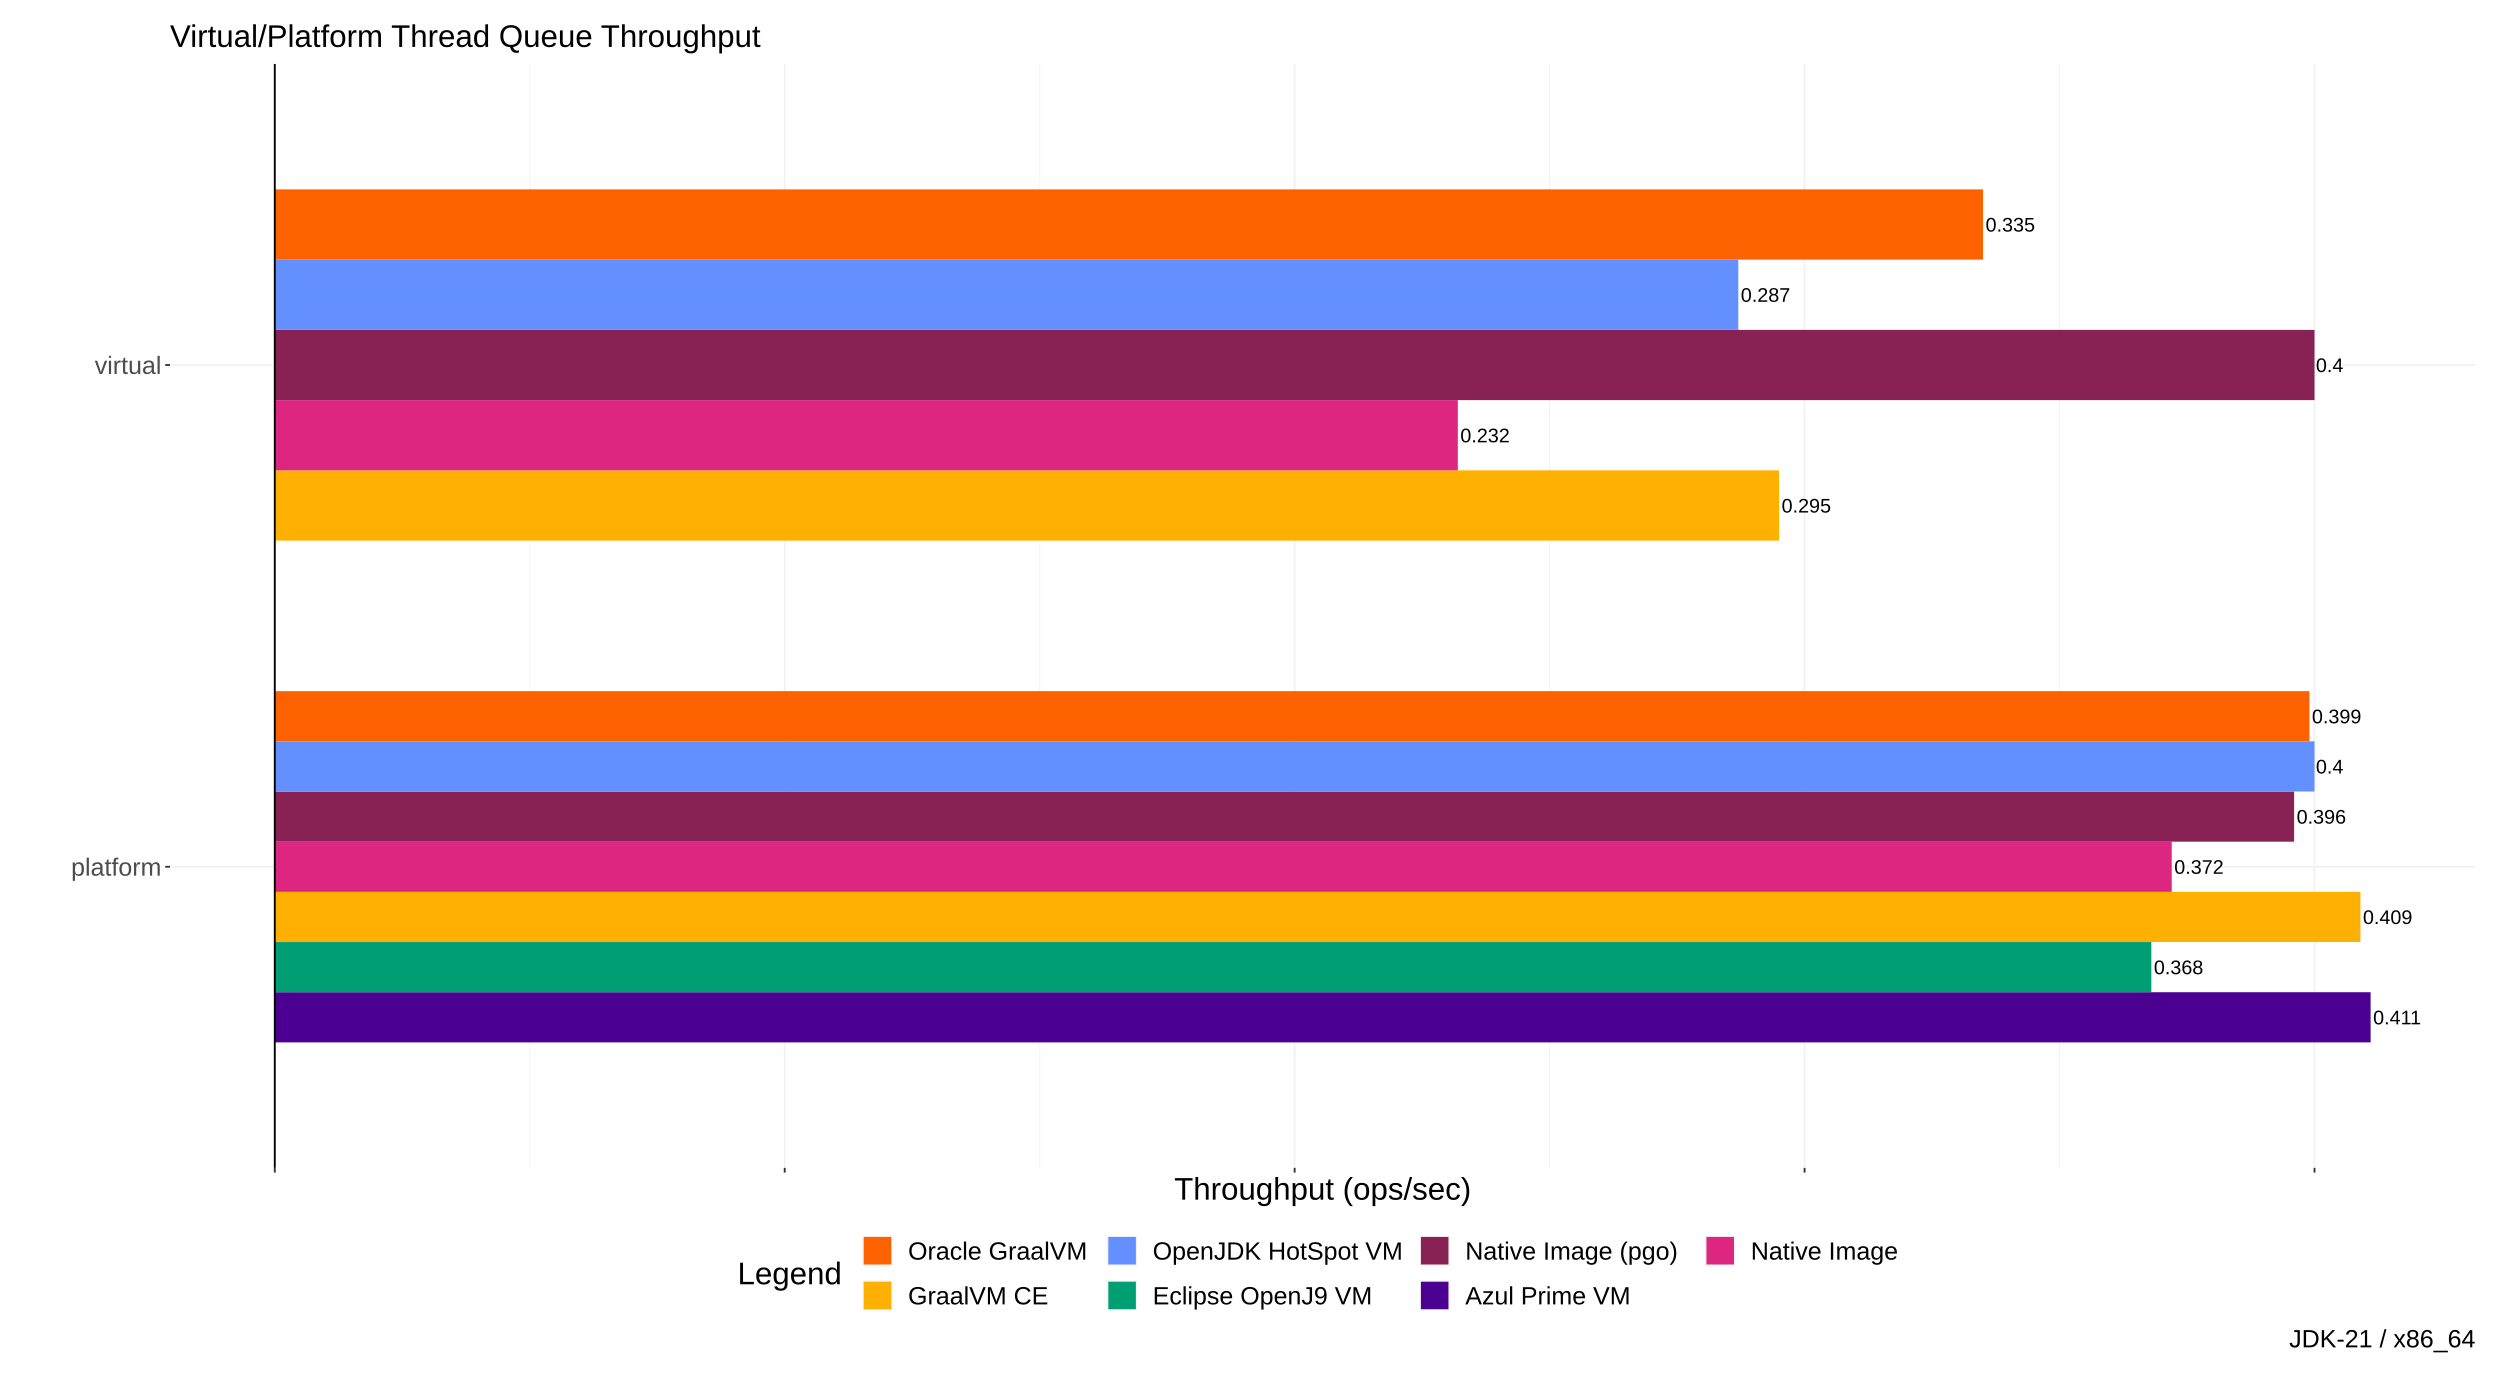
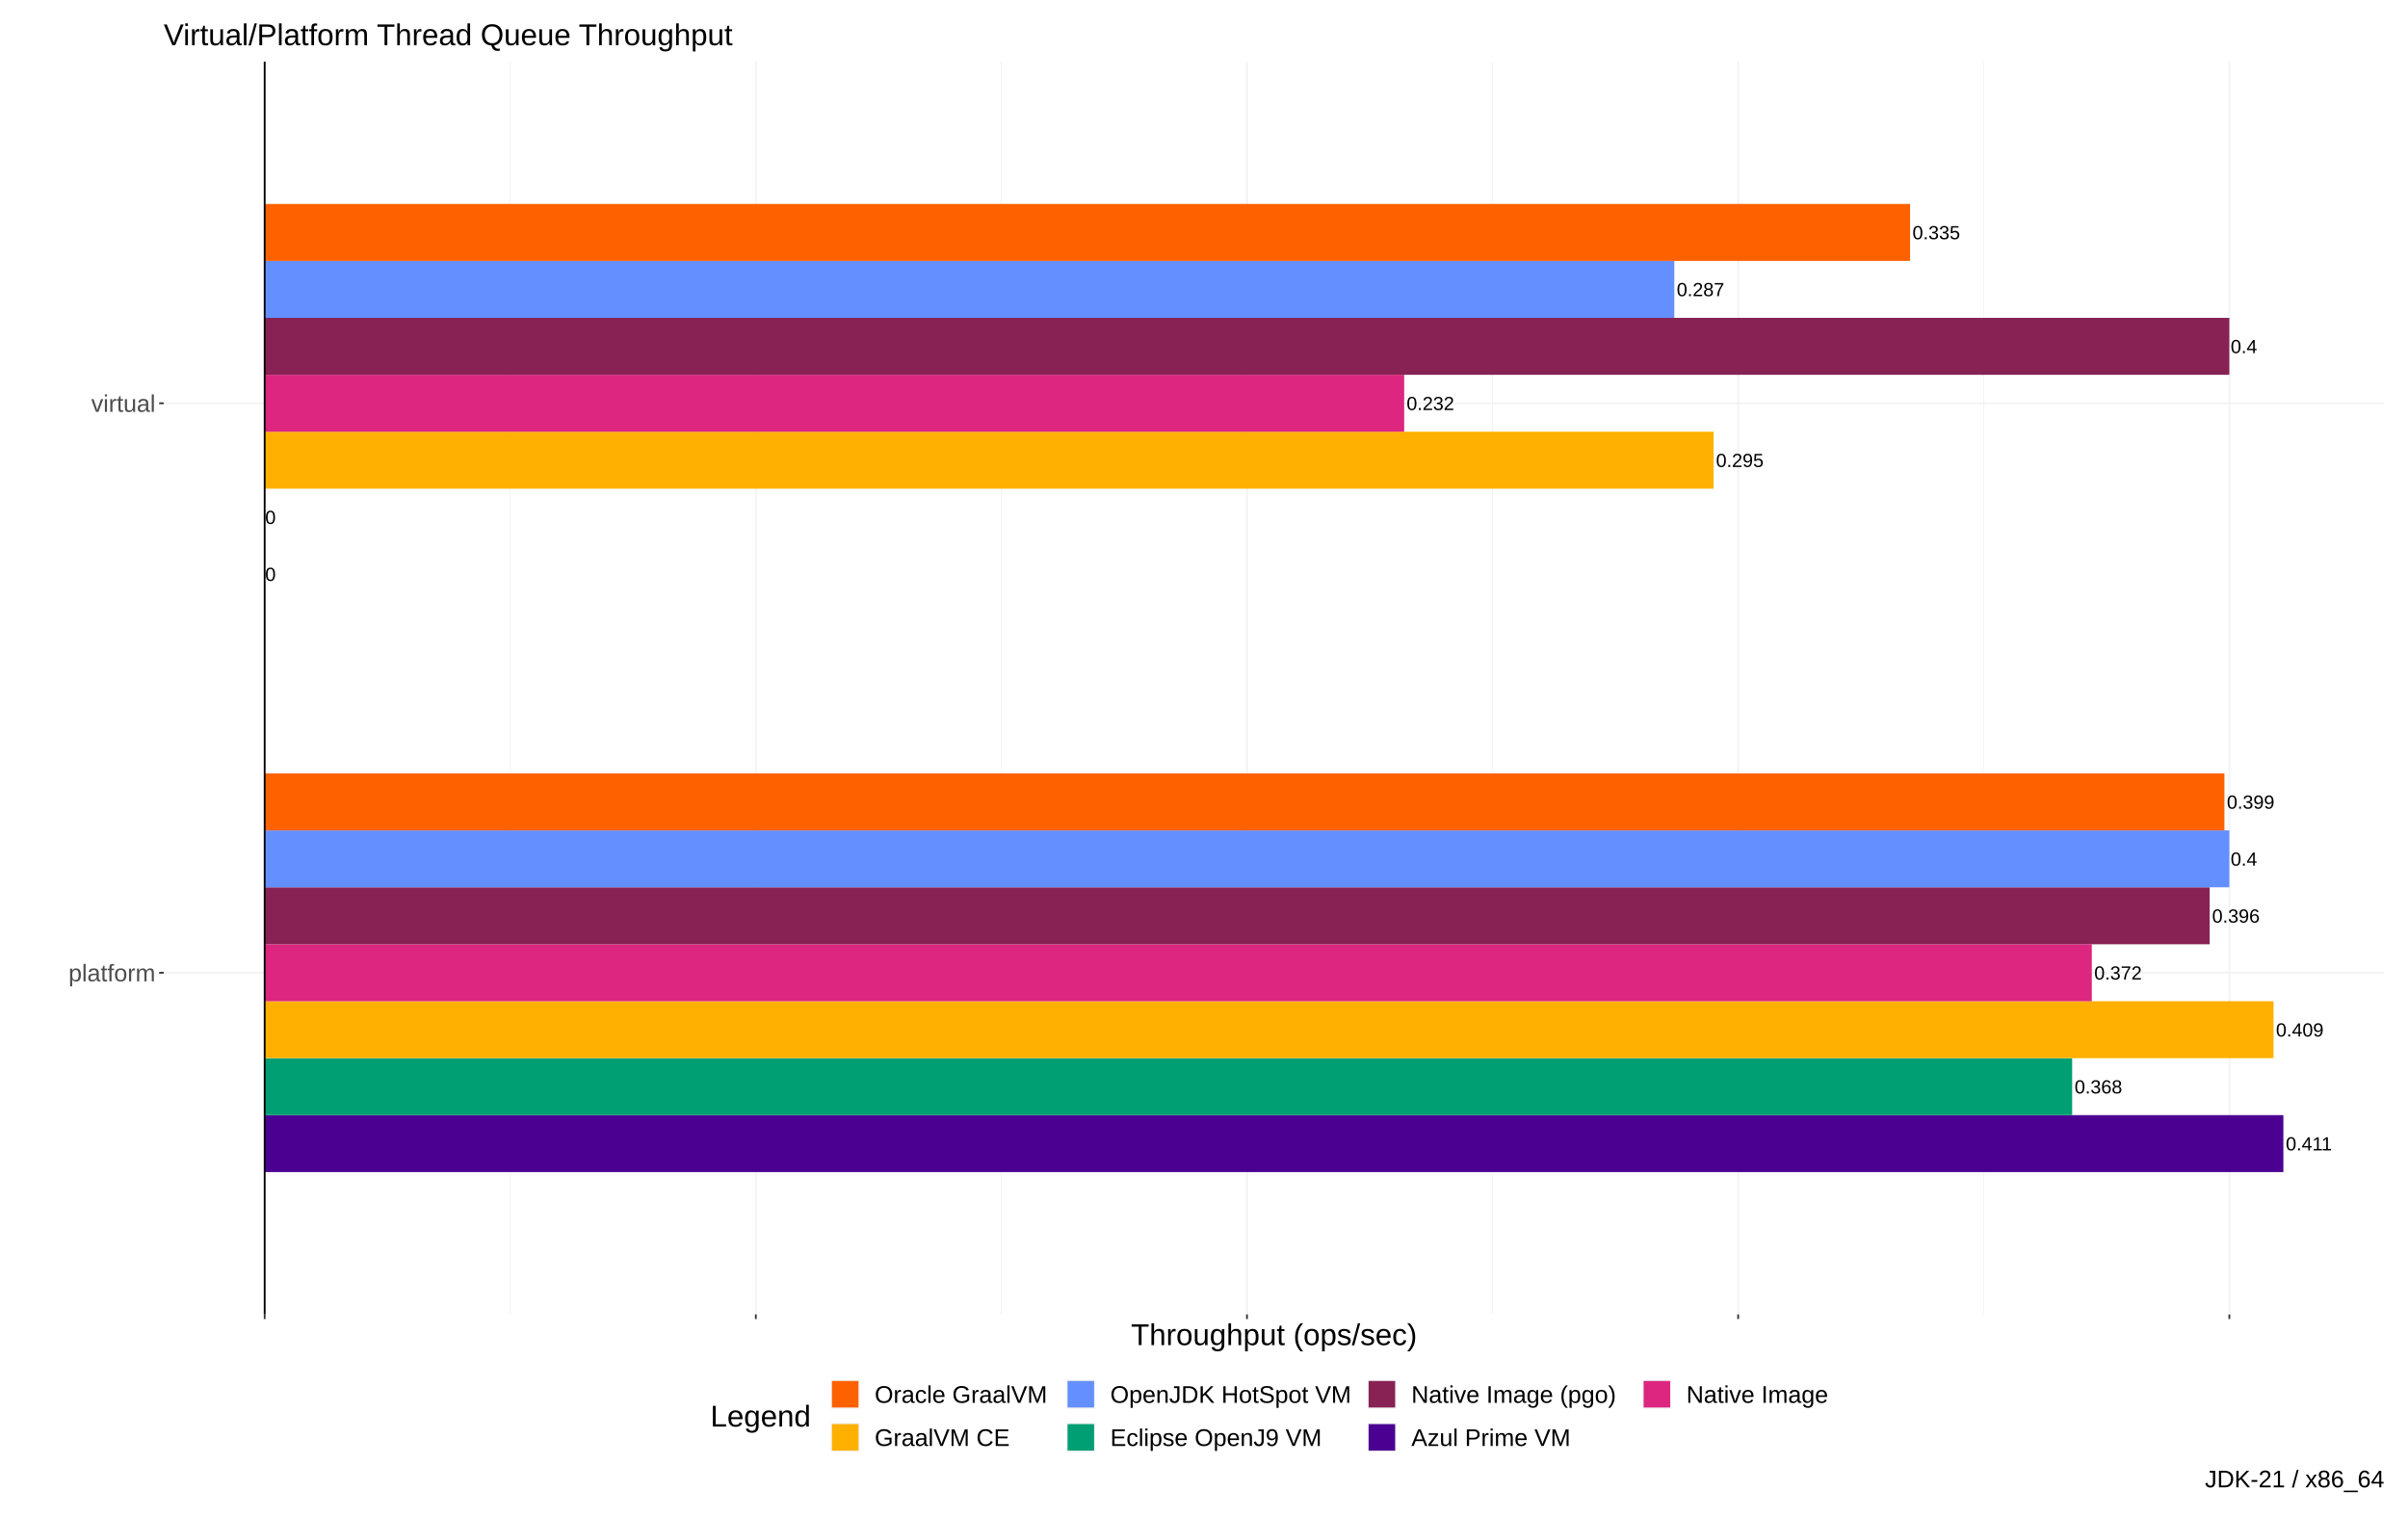
- <svg xmlns="http://www.w3.org/2000/svg" class="svglite" width="1440.00pt" height="793.70pt" viewBox="0 0 1440.00 793.70">
+ <svg xmlns="http://www.w3.org/2000/svg" class="svglite" width="1440.00pt" height="907.09pt" viewBox="0 0 1440.00 907.09">
  <defs>
    <style type="text/css">
    .svglite line, .svglite polyline, .svglite polygon, .svglite path, .svglite rect, .svglite circle {
      fill: none;
      stroke: #000000;
      stroke-linecap: round;
      stroke-linejoin: round;
      stroke-miterlimit: 10.00;
    }
    .svglite text {
      white-space: pre;
    }
  </style>
  </defs>
  <rect width="100%" height="100%" style="stroke: none; fill: #FFFFFF;" />
  <defs>
-     <clipPath id="cpMC4wMHwxNDQwLjAwfDAuMDB8NzkzLjcw">
-       <rect x="0.00" y="0.00" width="1440.00" height="793.70" />
+     <clipPath id="cpMC4wMHwxNDQwLjAwfDAuMDB8OTA3LjA5">
+       <rect x="0.00" y="0.00" width="1440.00" height="907.09" />
    </clipPath>
  </defs>
-   <g clip-path="url(#cpMC4wMHwxNDQwLjAwfDAuMDB8NzkzLjcw)">
-     <rect x="0.00" y="0.00" width="1440.00" height="793.70" style="stroke-width: 1.07; stroke: #FFFFFF; fill: #FFFFFF;" />
-     <rect x="97.91" y="36.82" width="1327.92" height="635.85" style="stroke-width: 1.07; stroke: none;" />
-     <polyline points="305.13,672.68 305.13,36.82 " style="stroke-width: 0.53; stroke: #F2F2F2; stroke-linecap: butt;" />
-     <polyline points="598.85,672.68 598.85,36.82 " style="stroke-width: 0.53; stroke: #F2F2F2; stroke-linecap: butt;" />
-     <polyline points="892.57,672.68 892.57,36.82 " style="stroke-width: 0.53; stroke: #F2F2F2; stroke-linecap: butt;" />
-     <polyline points="1186.30,672.68 1186.30,36.82 " style="stroke-width: 0.53; stroke: #F2F2F2; stroke-linecap: butt;" />
-     <polyline points="97.91,499.26 1425.83,499.26 " style="stroke-width: 1.07; stroke: #F2F2F2; stroke-linecap: butt;" />
-     <polyline points="97.91,210.24 1425.83,210.24 " style="stroke-width: 1.07; stroke: #F2F2F2; stroke-linecap: butt;" />
-     <polyline points="158.27,672.68 158.27,36.82 " style="stroke-width: 1.07; stroke: #F2F2F2; stroke-linecap: butt;" />
-     <polyline points="451.99,672.68 451.99,36.82 " style="stroke-width: 1.07; stroke: #F2F2F2; stroke-linecap: butt;" />
-     <polyline points="745.71,672.68 745.71,36.82 " style="stroke-width: 1.07; stroke: #F2F2F2; stroke-linecap: butt;" />
-     <polyline points="1039.43,672.68 1039.43,36.82 " style="stroke-width: 1.07; stroke: #F2F2F2; stroke-linecap: butt;" />
-     <polyline points="1333.16,672.68 1333.16,36.82 " style="stroke-width: 1.07; stroke: #F2F2F2; stroke-linecap: butt;" />
-     <rect x="158.27" y="571.52" width="1207.20" height="28.90" style="stroke-width: 1.07; stroke: none; stroke-linecap: butt; stroke-linejoin: miter; fill: #4B0092;" />
-     <rect x="158.27" y="542.62" width="1080.90" height="28.90" style="stroke-width: 1.07; stroke: none; stroke-linecap: butt; stroke-linejoin: miter; fill: #009E73;" />
-     <rect x="158.27" y="513.71" width="1201.33" height="28.90" style="stroke-width: 1.07; stroke: none; stroke-linecap: butt; stroke-linejoin: miter; fill: #FFB000;" />
-     <rect x="158.27" y="270.93" width="866.48" height="40.46" style="stroke-width: 1.07; stroke: none; stroke-linecap: butt; stroke-linejoin: miter; fill: #FFB000;" />
-     <rect x="158.27" y="230.47" width="681.44" height="40.46" style="stroke-width: 1.07; stroke: none; stroke-linecap: butt; stroke-linejoin: miter; fill: #DC267F;" />
-     <rect x="158.27" y="484.81" width="1092.65" height="28.90" style="stroke-width: 1.07; stroke: none; stroke-linecap: butt; stroke-linejoin: miter; fill: #DC267F;" />
-     <rect x="158.27" y="455.91" width="1163.14" height="28.90" style="stroke-width: 1.07; stroke: none; stroke-linecap: butt; stroke-linejoin: miter; fill: #882255;" />
-     <rect x="158.27" y="190.01" width="1174.89" height="40.46" style="stroke-width: 1.07; stroke: none; stroke-linecap: butt; stroke-linejoin: miter; fill: #882255;" />
-     <rect x="158.27" y="149.54" width="842.98" height="40.46" style="stroke-width: 1.07; stroke: none; stroke-linecap: butt; stroke-linejoin: miter; fill: #648FFF;" />
-     <rect x="158.27" y="427.01" width="1174.89" height="28.90" style="stroke-width: 1.07; stroke: none; stroke-linecap: butt; stroke-linejoin: miter; fill: #648FFF;" />
-     <rect x="158.27" y="109.08" width="983.97" height="40.46" style="stroke-width: 1.07; stroke: none; stroke-linecap: butt; stroke-linejoin: miter; fill: #FE6100;" />
-     <rect x="158.27" y="398.10" width="1171.95" height="28.90" style="stroke-width: 1.07; stroke: none; stroke-linecap: butt; stroke-linejoin: miter; fill: #FE6100;" />
-     <text x="1366.92" y="590.03" style="font-size: 11.38px; font-family: &quot;Liberation Sans&quot;;" textLength="29.08px" lengthAdjust="spacingAndGlyphs">0.411</text>
-     <text x="1240.62" y="561.13" style="font-size: 11.38px; font-family: &quot;Liberation Sans&quot;;" textLength="29.08px" lengthAdjust="spacingAndGlyphs">0.368</text>
-     <text x="1361.05" y="532.23" style="font-size: 11.38px; font-family: &quot;Liberation Sans&quot;;" textLength="29.08px" lengthAdjust="spacingAndGlyphs">0.409</text>
-     <text x="1026.20" y="295.23" style="font-size: 11.38px; font-family: &quot;Liberation Sans&quot;;" textLength="29.08px" lengthAdjust="spacingAndGlyphs">0.295</text>
-     <text x="841.16" y="254.77" style="font-size: 11.38px; font-family: &quot;Liberation Sans&quot;;" textLength="29.08px" lengthAdjust="spacingAndGlyphs">0.232</text>
-     <text x="1252.37" y="503.33" style="font-size: 11.38px; font-family: &quot;Liberation Sans&quot;;" textLength="29.08px" lengthAdjust="spacingAndGlyphs">0.372</text>
-     <text x="1322.86" y="474.42" style="font-size: 11.38px; font-family: &quot;Liberation Sans&quot;;" textLength="29.08px" lengthAdjust="spacingAndGlyphs">0.396</text>
-     <text x="1333.96" y="214.30" style="font-size: 11.38px; font-family: &quot;Liberation Sans&quot;;" textLength="16.06px" lengthAdjust="spacingAndGlyphs">0.4</text>
-     <text x="1002.70" y="173.84" style="font-size: 11.38px; font-family: &quot;Liberation Sans&quot;;" textLength="29.08px" lengthAdjust="spacingAndGlyphs">0.287</text>
-     <text x="1333.96" y="445.52" style="font-size: 11.38px; font-family: &quot;Liberation Sans&quot;;" textLength="16.06px" lengthAdjust="spacingAndGlyphs">0.4</text>
-     <text x="1143.69" y="133.38" style="font-size: 11.38px; font-family: &quot;Liberation Sans&quot;;" textLength="29.08px" lengthAdjust="spacingAndGlyphs">0.335</text>
-     <text x="1331.67" y="416.62" style="font-size: 11.38px; font-family: &quot;Liberation Sans&quot;;" textLength="29.08px" lengthAdjust="spacingAndGlyphs">0.399</text>
-     <line x1="158.27" y1="672.68" x2="158.27" y2="36.82" style="stroke-width: 1.07; stroke-linecap: butt;" />
-     <text x="92.97" y="504.40" text-anchor="end" style="font-size: 14.40px;fill: #4D4D4D; font-family: &quot;Liberation Sans&quot;;" textLength="58.89px" lengthAdjust="spacingAndGlyphs">platform</text>
-     <text x="92.97" y="215.38" text-anchor="end" style="font-size: 14.40px;fill: #4D4D4D; font-family: &quot;Liberation Sans&quot;;" textLength="42.84px" lengthAdjust="spacingAndGlyphs">virtual</text>
-     <polyline points="95.17,499.26 97.91,499.26 " style="stroke-width: 1.07; stroke: #333333; stroke-linecap: butt;" />
-     <polyline points="95.17,210.24 97.91,210.24 " style="stroke-width: 1.07; stroke: #333333; stroke-linecap: butt;" />
-     <polyline points="158.27,675.42 158.27,672.68 " style="stroke-width: 1.07; stroke: #333333; stroke-linecap: butt;" />
-     <polyline points="451.99,675.42 451.99,672.68 " style="stroke-width: 1.07; stroke: #333333; stroke-linecap: butt;" />
-     <polyline points="745.71,675.42 745.71,672.68 " style="stroke-width: 1.07; stroke: #333333; stroke-linecap: butt;" />
-     <polyline points="1039.43,675.42 1039.43,672.68 " style="stroke-width: 1.07; stroke: #333333; stroke-linecap: butt;" />
-     <polyline points="1333.16,675.42 1333.16,672.68 " style="stroke-width: 1.07; stroke: #333333; stroke-linecap: butt;" />
-     <text x="761.87" y="691.01" text-anchor="middle" style="font-size: 18.00px; font-family: &quot;Liberation Sans&quot;;" textLength="181.67px" lengthAdjust="spacingAndGlyphs">Throughput (ops/sec)</text>
-     <rect x="419.35" y="706.29" width="685.04" height="54.02" style="stroke-width: 1.07; stroke: none; fill: #FFFFFF;" />
-     <text x="424.82" y="739.73" style="font-size: 18.00px; font-family: &quot;Liberation Sans&quot;;" textLength="63.01px" lengthAdjust="spacingAndGlyphs">Legend</text>
-     <rect x="496.80" y="711.77" width="17.28" height="17.28" style="stroke-width: 1.07; stroke: none; fill: #F2F2F2;" />
-     <rect x="497.51" y="712.48" width="15.86" height="15.86" style="stroke-width: 1.07; stroke: none; stroke-linecap: butt; stroke-linejoin: miter; fill: #FE6100;" />
-     <rect x="637.70" y="711.77" width="17.28" height="17.28" style="stroke-width: 1.07; stroke: none; fill: #F2F2F2;" />
-     <rect x="638.41" y="712.48" width="15.86" height="15.86" style="stroke-width: 1.07; stroke: none; stroke-linecap: butt; stroke-linejoin: miter; fill: #648FFF;" />
-     <rect x="817.74" y="711.77" width="17.28" height="17.28" style="stroke-width: 1.07; stroke: none; fill: #F2F2F2;" />
-     <rect x="818.45" y="712.48" width="15.86" height="15.86" style="stroke-width: 1.07; stroke: none; stroke-linecap: butt; stroke-linejoin: miter; fill: #882255;" />
-     <rect x="982.20" y="711.77" width="17.28" height="17.28" style="stroke-width: 1.07; stroke: none; fill: #F2F2F2;" />
-     <rect x="982.91" y="712.48" width="15.86" height="15.86" style="stroke-width: 1.07; stroke: none; stroke-linecap: butt; stroke-linejoin: miter; fill: #DC267F;" />
-     <rect x="496.80" y="737.55" width="17.28" height="17.28" style="stroke-width: 1.07; stroke: none; fill: #F2F2F2;" />
-     <rect x="497.51" y="738.26" width="15.86" height="15.86" style="stroke-width: 1.07; stroke: none; stroke-linecap: butt; stroke-linejoin: miter; fill: #FFB000;" />
-     <rect x="637.70" y="737.55" width="17.28" height="17.28" style="stroke-width: 1.07; stroke: none; fill: #F2F2F2;" />
-     <rect x="638.41" y="738.26" width="15.86" height="15.86" style="stroke-width: 1.07; stroke: none; stroke-linecap: butt; stroke-linejoin: miter; fill: #009E73;" />
-     <rect x="817.74" y="737.55" width="17.28" height="17.28" style="stroke-width: 1.07; stroke: none; fill: #F2F2F2;" />
-     <rect x="818.45" y="738.26" width="15.86" height="15.86" style="stroke-width: 1.07; stroke: none; stroke-linecap: butt; stroke-linejoin: miter; fill: #4B0092;" />
-     <text x="523.04" y="725.55" style="font-size: 14.40px; font-family: &quot;Liberation Sans&quot;;" textLength="105.69px" lengthAdjust="spacingAndGlyphs">Oracle GraalVM</text>
-     <text x="663.95" y="725.55" style="font-size: 14.40px; font-family: &quot;Liberation Sans&quot;;" textLength="144.83px" lengthAdjust="spacingAndGlyphs">OpenJDK HotSpot VM</text>
-     <text x="843.99" y="725.55" style="font-size: 14.40px; font-family: &quot;Liberation Sans&quot;;" textLength="129.25px" lengthAdjust="spacingAndGlyphs">Native Image (pgo)</text>
-     <text x="1008.45" y="725.55" style="font-size: 14.40px; font-family: &quot;Liberation Sans&quot;;" textLength="90.46px" lengthAdjust="spacingAndGlyphs">Native Image</text>
-     <text x="523.04" y="751.33" style="font-size: 14.40px; font-family: &quot;Liberation Sans&quot;;" textLength="78.80px" lengthAdjust="spacingAndGlyphs">GraalVM CE</text>
-     <text x="663.95" y="751.33" style="font-size: 14.40px; font-family: &quot;Liberation Sans&quot;;" textLength="124.62px" lengthAdjust="spacingAndGlyphs">Eclipse OpenJ9 VM</text>
-     <text x="843.99" y="751.33" style="font-size: 14.40px; font-family: &quot;Liberation Sans&quot;;" textLength="97.67px" lengthAdjust="spacingAndGlyphs">Azul Prime VM</text>
+   <g clip-path="url(#cpMC4wMHwxNDQwLjAwfDAuMDB8OTA3LjA5)">
+     <rect x="0.00" y="0.00" width="1440.00" height="907.09" style="stroke-width: 1.07; stroke: #FFFFFF; fill: #FFFFFF;" />
+     <rect x="97.91" y="36.82" width="1327.92" height="749.24" style="stroke-width: 1.07; stroke: none;" />
+     <polyline points="305.13,786.06 305.13,36.82 " style="stroke-width: 0.53; stroke: #F2F2F2; stroke-linecap: butt;" />
+     <polyline points="598.85,786.06 598.85,36.82 " style="stroke-width: 0.53; stroke: #F2F2F2; stroke-linecap: butt;" />
+     <polyline points="892.57,786.06 892.57,36.82 " style="stroke-width: 0.53; stroke: #F2F2F2; stroke-linecap: butt;" />
+     <polyline points="1186.30,786.06 1186.30,36.82 " style="stroke-width: 0.53; stroke: #F2F2F2; stroke-linecap: butt;" />
+     <polyline points="97.91,581.73 1425.83,581.73 " style="stroke-width: 1.07; stroke: #F2F2F2; stroke-linecap: butt;" />
+     <polyline points="97.91,241.16 1425.83,241.16 " style="stroke-width: 1.07; stroke: #F2F2F2; stroke-linecap: butt;" />
+     <polyline points="158.27,786.06 158.27,36.82 " style="stroke-width: 1.07; stroke: #F2F2F2; stroke-linecap: butt;" />
+     <polyline points="451.99,786.06 451.99,36.82 " style="stroke-width: 1.07; stroke: #F2F2F2; stroke-linecap: butt;" />
+     <polyline points="745.71,786.06 745.71,36.82 " style="stroke-width: 1.07; stroke: #F2F2F2; stroke-linecap: butt;" />
+     <polyline points="1039.43,786.06 1039.43,36.82 " style="stroke-width: 1.07; stroke: #F2F2F2; stroke-linecap: butt;" />
+     <polyline points="1333.16,786.06 1333.16,36.82 " style="stroke-width: 1.07; stroke: #F2F2F2; stroke-linecap: butt;" />
+     <rect x="158.27" y="326.30" width="0.00" height="34.06" style="stroke-width: 1.07; stroke: none; stroke-linecap: butt; stroke-linejoin: miter; fill: #4B0092;" />
+     <rect x="158.27" y="666.87" width="1207.20" height="34.06" style="stroke-width: 1.07; stroke: none; stroke-linecap: butt; stroke-linejoin: miter; fill: #4B0092;" />
+     <rect x="158.27" y="632.81" width="1080.90" height="34.06" style="stroke-width: 1.07; stroke: none; stroke-linecap: butt; stroke-linejoin: miter; fill: #009E73;" />
+     <rect x="158.27" y="292.25" width="0.00" height="34.06" style="stroke-width: 1.07; stroke: none; stroke-linecap: butt; stroke-linejoin: miter; fill: #009E73;" />
+     <rect x="158.27" y="598.75" width="1201.33" height="34.06" style="stroke-width: 1.07; stroke: none; stroke-linecap: butt; stroke-linejoin: miter; fill: #FFB000;" />
+     <rect x="158.27" y="258.19" width="866.48" height="34.06" style="stroke-width: 1.07; stroke: none; stroke-linecap: butt; stroke-linejoin: miter; fill: #FFB000;" />
+     <rect x="158.27" y="224.13" width="681.44" height="34.06" style="stroke-width: 1.07; stroke: none; stroke-linecap: butt; stroke-linejoin: miter; fill: #DC267F;" />
+     <rect x="158.27" y="564.70" width="1092.65" height="34.06" style="stroke-width: 1.07; stroke: none; stroke-linecap: butt; stroke-linejoin: miter; fill: #DC267F;" />
+     <rect x="158.27" y="530.64" width="1163.14" height="34.06" style="stroke-width: 1.07; stroke: none; stroke-linecap: butt; stroke-linejoin: miter; fill: #882255;" />
+     <rect x="158.27" y="190.08" width="1174.89" height="34.06" style="stroke-width: 1.07; stroke: none; stroke-linecap: butt; stroke-linejoin: miter; fill: #882255;" />
+     <rect x="158.27" y="156.02" width="842.98" height="34.06" style="stroke-width: 1.07; stroke: none; stroke-linecap: butt; stroke-linejoin: miter; fill: #648FFF;" />
+     <rect x="158.27" y="496.58" width="1174.89" height="34.06" style="stroke-width: 1.07; stroke: none; stroke-linecap: butt; stroke-linejoin: miter; fill: #648FFF;" />
+     <rect x="158.27" y="121.97" width="983.97" height="34.06" style="stroke-width: 1.07; stroke: none; stroke-linecap: butt; stroke-linejoin: miter; fill: #FE6100;" />
+     <rect x="158.27" y="462.53" width="1171.95" height="34.06" style="stroke-width: 1.07; stroke: none; stroke-linecap: butt; stroke-linejoin: miter; fill: #FE6100;" />
+     <text x="158.59" y="347.40" style="font-size: 11.38px; font-family: &quot;Liberation Sans&quot;;" textLength="6.51px" lengthAdjust="spacingAndGlyphs">0</text>
+     <text x="1366.92" y="687.96" style="font-size: 11.38px; font-family: &quot;Liberation Sans&quot;;" textLength="29.08px" lengthAdjust="spacingAndGlyphs">0.411</text>
+     <text x="1240.62" y="653.90" style="font-size: 11.38px; font-family: &quot;Liberation Sans&quot;;" textLength="29.08px" lengthAdjust="spacingAndGlyphs">0.368</text>
+     <text x="158.59" y="313.34" style="font-size: 11.38px; font-family: &quot;Liberation Sans&quot;;" textLength="6.51px" lengthAdjust="spacingAndGlyphs">0</text>
+     <text x="1361.05" y="619.85" style="font-size: 11.38px; font-family: &quot;Liberation Sans&quot;;" textLength="29.08px" lengthAdjust="spacingAndGlyphs">0.409</text>
+     <text x="1026.20" y="279.28" style="font-size: 11.38px; font-family: &quot;Liberation Sans&quot;;" textLength="29.08px" lengthAdjust="spacingAndGlyphs">0.295</text>
+     <text x="841.16" y="245.23" style="font-size: 11.38px; font-family: &quot;Liberation Sans&quot;;" textLength="29.08px" lengthAdjust="spacingAndGlyphs">0.232</text>
+     <text x="1252.37" y="585.79" style="font-size: 11.38px; font-family: &quot;Liberation Sans&quot;;" textLength="29.08px" lengthAdjust="spacingAndGlyphs">0.372</text>
+     <text x="1322.86" y="551.73" style="font-size: 11.38px; font-family: &quot;Liberation Sans&quot;;" textLength="29.08px" lengthAdjust="spacingAndGlyphs">0.396</text>
+     <text x="1333.96" y="211.17" style="font-size: 11.38px; font-family: &quot;Liberation Sans&quot;;" textLength="16.06px" lengthAdjust="spacingAndGlyphs">0.4</text>
+     <text x="1002.70" y="177.11" style="font-size: 11.38px; font-family: &quot;Liberation Sans&quot;;" textLength="29.08px" lengthAdjust="spacingAndGlyphs">0.287</text>
+     <text x="1333.96" y="517.68" style="font-size: 11.38px; font-family: &quot;Liberation Sans&quot;;" textLength="16.06px" lengthAdjust="spacingAndGlyphs">0.4</text>
+     <text x="1143.69" y="143.06" style="font-size: 11.38px; font-family: &quot;Liberation Sans&quot;;" textLength="29.08px" lengthAdjust="spacingAndGlyphs">0.335</text>
+     <text x="1331.67" y="483.62" style="font-size: 11.38px; font-family: &quot;Liberation Sans&quot;;" textLength="29.08px" lengthAdjust="spacingAndGlyphs">0.399</text>
+     <line x1="158.27" y1="786.06" x2="158.27" y2="36.82" style="stroke-width: 1.07; stroke-linecap: butt;" />
+     <text x="92.97" y="586.87" text-anchor="end" style="font-size: 14.40px;fill: #4D4D4D; font-family: &quot;Liberation Sans&quot;;" textLength="58.89px" lengthAdjust="spacingAndGlyphs">platform</text>
+     <text x="92.97" y="246.30" text-anchor="end" style="font-size: 14.40px;fill: #4D4D4D; font-family: &quot;Liberation Sans&quot;;" textLength="42.84px" lengthAdjust="spacingAndGlyphs">virtual</text>
+     <polyline points="95.17,581.73 97.91,581.73 " style="stroke-width: 1.07; stroke: #333333; stroke-linecap: butt;" />
+     <polyline points="95.17,241.16 97.91,241.16 " style="stroke-width: 1.07; stroke: #333333; stroke-linecap: butt;" />
+     <polyline points="158.27,788.80 158.27,786.06 " style="stroke-width: 1.07; stroke: #333333; stroke-linecap: butt;" />
+     <polyline points="451.99,788.80 451.99,786.06 " style="stroke-width: 1.07; stroke: #333333; stroke-linecap: butt;" />
+     <polyline points="745.71,788.80 745.71,786.06 " style="stroke-width: 1.07; stroke: #333333; stroke-linecap: butt;" />
+     <polyline points="1039.43,788.80 1039.43,786.06 " style="stroke-width: 1.07; stroke: #333333; stroke-linecap: butt;" />
+     <polyline points="1333.16,788.80 1333.16,786.06 " style="stroke-width: 1.07; stroke: #333333; stroke-linecap: butt;" />
+     <text x="761.87" y="804.39" text-anchor="middle" style="font-size: 18.00px; font-family: &quot;Liberation Sans&quot;;" textLength="181.67px" lengthAdjust="spacingAndGlyphs">Throughput (ops/sec)</text>
+     <rect x="419.35" y="819.67" width="685.04" height="54.02" style="stroke-width: 1.07; stroke: none; fill: #FFFFFF;" />
+     <text x="424.82" y="853.11" style="font-size: 18.00px; font-family: &quot;Liberation Sans&quot;;" textLength="63.01px" lengthAdjust="spacingAndGlyphs">Legend</text>
+     <rect x="496.80" y="825.15" width="17.28" height="17.28" style="stroke-width: 1.07; stroke: none; fill: #F2F2F2;" />
+     <rect x="497.51" y="825.86" width="15.86" height="15.86" style="stroke-width: 1.07; stroke: none; stroke-linecap: butt; stroke-linejoin: miter; fill: #FE6100;" />
+     <rect x="637.70" y="825.15" width="17.28" height="17.28" style="stroke-width: 1.07; stroke: none; fill: #F2F2F2;" />
+     <rect x="638.41" y="825.86" width="15.86" height="15.86" style="stroke-width: 1.07; stroke: none; stroke-linecap: butt; stroke-linejoin: miter; fill: #648FFF;" />
+     <rect x="817.74" y="825.15" width="17.28" height="17.28" style="stroke-width: 1.07; stroke: none; fill: #F2F2F2;" />
+     <rect x="818.45" y="825.86" width="15.86" height="15.86" style="stroke-width: 1.07; stroke: none; stroke-linecap: butt; stroke-linejoin: miter; fill: #882255;" />
+     <rect x="982.20" y="825.15" width="17.28" height="17.28" style="stroke-width: 1.07; stroke: none; fill: #F2F2F2;" />
+     <rect x="982.91" y="825.86" width="15.86" height="15.86" style="stroke-width: 1.07; stroke: none; stroke-linecap: butt; stroke-linejoin: miter; fill: #DC267F;" />
+     <rect x="496.80" y="850.94" width="17.28" height="17.28" style="stroke-width: 1.07; stroke: none; fill: #F2F2F2;" />
+     <rect x="497.51" y="851.65" width="15.86" height="15.86" style="stroke-width: 1.07; stroke: none; stroke-linecap: butt; stroke-linejoin: miter; fill: #FFB000;" />
+     <rect x="637.70" y="850.94" width="17.28" height="17.28" style="stroke-width: 1.07; stroke: none; fill: #F2F2F2;" />
+     <rect x="638.41" y="851.65" width="15.86" height="15.86" style="stroke-width: 1.07; stroke: none; stroke-linecap: butt; stroke-linejoin: miter; fill: #009E73;" />
+     <rect x="817.74" y="850.94" width="17.28" height="17.28" style="stroke-width: 1.07; stroke: none; fill: #F2F2F2;" />
+     <rect x="818.45" y="851.65" width="15.86" height="15.86" style="stroke-width: 1.07; stroke: none; stroke-linecap: butt; stroke-linejoin: miter; fill: #4B0092;" />
+     <text x="523.04" y="838.93" style="font-size: 14.40px; font-family: &quot;Liberation Sans&quot;;" textLength="105.69px" lengthAdjust="spacingAndGlyphs">Oracle GraalVM</text>
+     <text x="663.95" y="838.93" style="font-size: 14.40px; font-family: &quot;Liberation Sans&quot;;" textLength="144.83px" lengthAdjust="spacingAndGlyphs">OpenJDK HotSpot VM</text>
+     <text x="843.99" y="838.93" style="font-size: 14.40px; font-family: &quot;Liberation Sans&quot;;" textLength="129.25px" lengthAdjust="spacingAndGlyphs">Native Image (pgo)</text>
+     <text x="1008.45" y="838.93" style="font-size: 14.40px; font-family: &quot;Liberation Sans&quot;;" textLength="90.46px" lengthAdjust="spacingAndGlyphs">Native Image</text>
+     <text x="523.04" y="864.72" style="font-size: 14.40px; font-family: &quot;Liberation Sans&quot;;" textLength="78.80px" lengthAdjust="spacingAndGlyphs">GraalVM CE</text>
+     <text x="663.95" y="864.72" style="font-size: 14.40px; font-family: &quot;Liberation Sans&quot;;" textLength="124.62px" lengthAdjust="spacingAndGlyphs">Eclipse OpenJ9 VM</text>
+     <text x="843.99" y="864.72" style="font-size: 14.40px; font-family: &quot;Liberation Sans&quot;;" textLength="97.67px" lengthAdjust="spacingAndGlyphs">Azul Prime VM</text>
    <text x="97.91" y="27.03" style="font-size: 18.00px; font-family: &quot;Liberation Sans&quot;;" textLength="367.48px" lengthAdjust="spacingAndGlyphs">Virtual/Platform Thread Queue Throughput</text>
-     <text x="1425.83" y="776.07" text-anchor="end" style="font-size: 14.40px; font-family: &quot;Liberation Sans&quot;;" textLength="104.20px" lengthAdjust="spacingAndGlyphs">JDK-21 / x86_64</text>
+     <text x="1425.83" y="889.46" text-anchor="end" style="font-size: 14.40px; font-family: &quot;Liberation Sans&quot;;" textLength="104.20px" lengthAdjust="spacingAndGlyphs">JDK-21 / x86_64</text>
  </g>
</svg>
